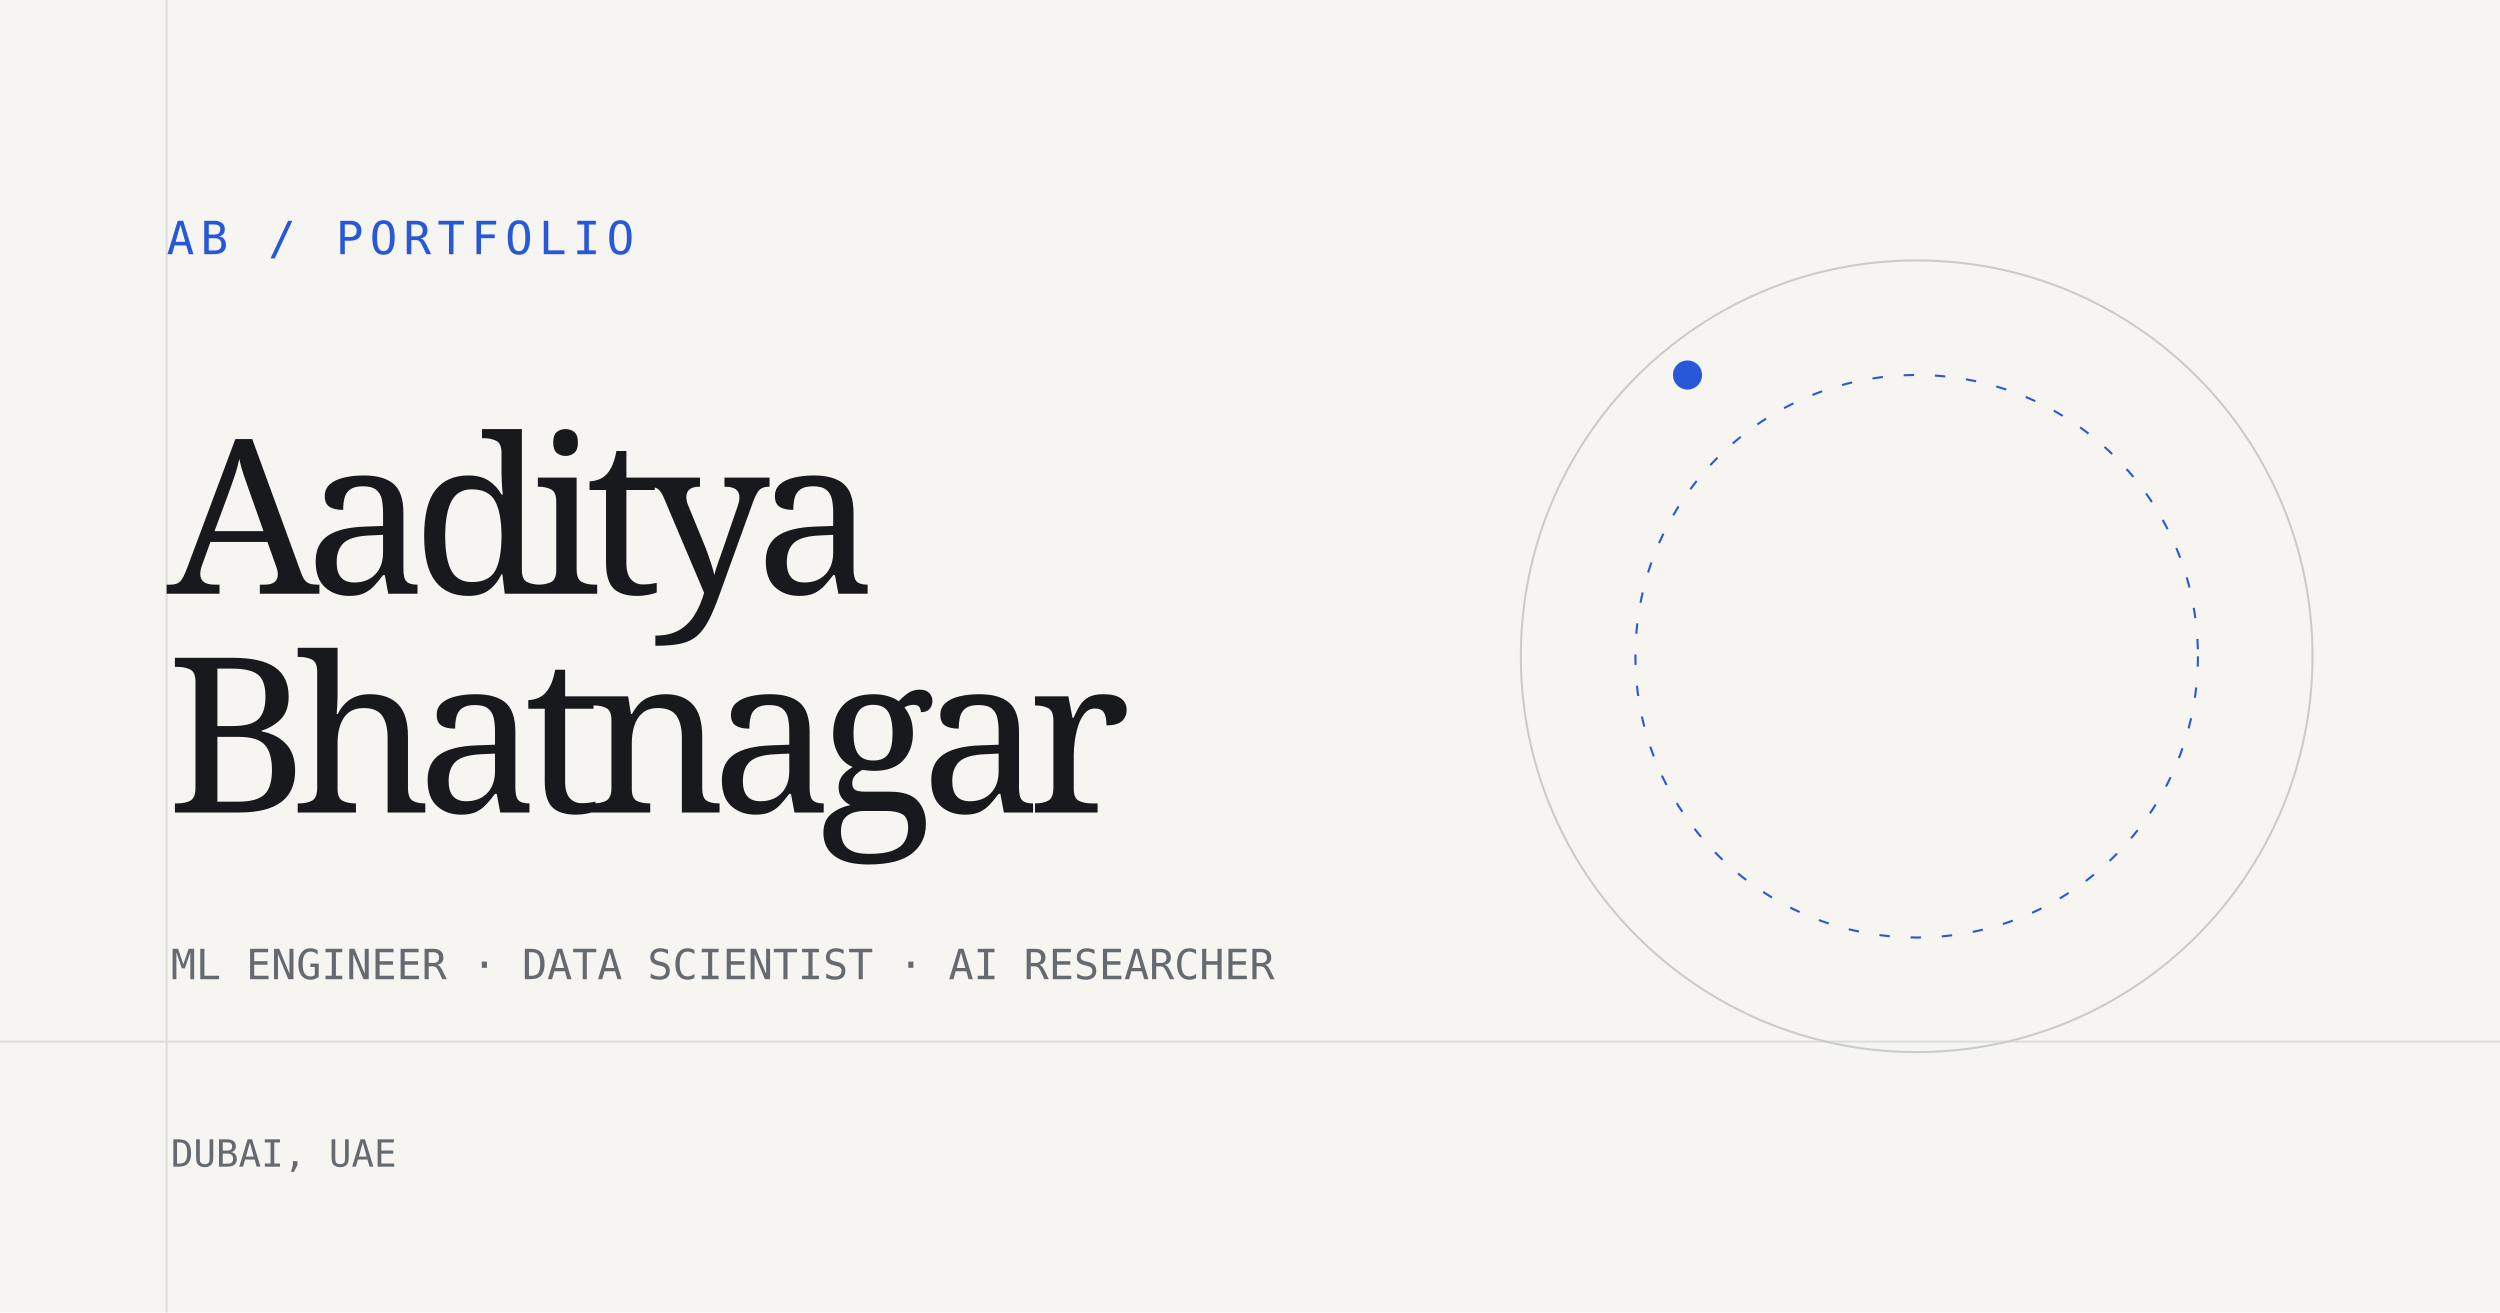
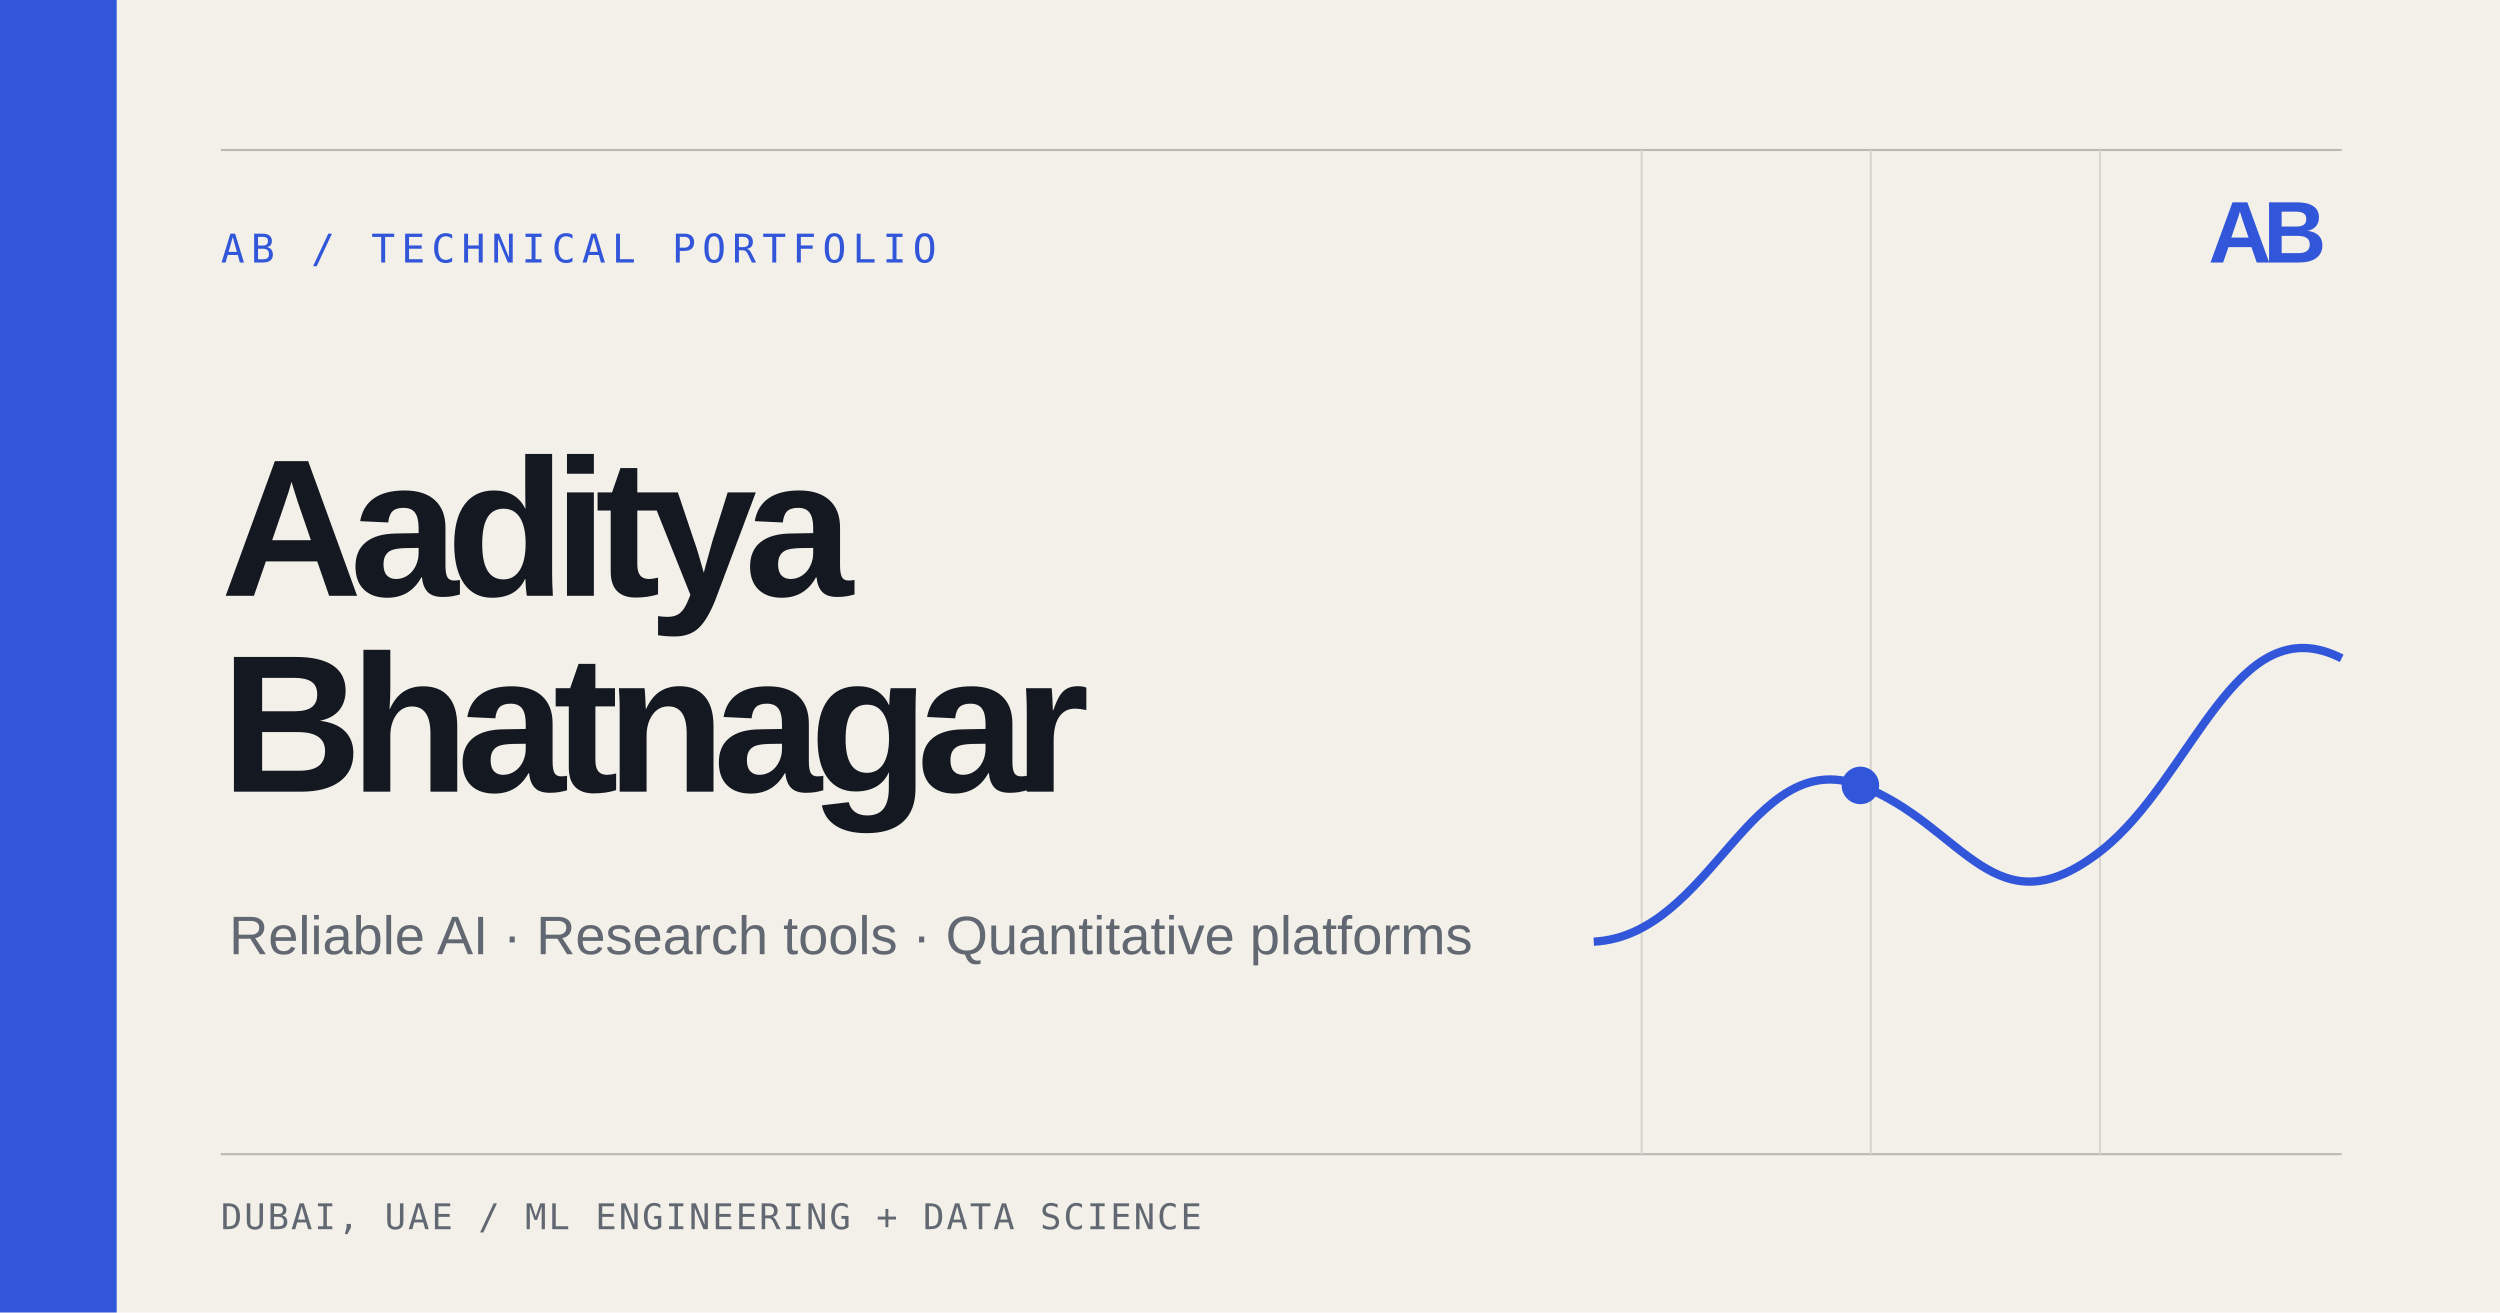
<svg xmlns="http://www.w3.org/2000/svg" width="1200" height="630" viewBox="0 0 1200 630">
-   <rect width="1200" height="630" fill="#f6f5f1" />
-   <path d="M0 500h1200M80 0v630" stroke="#dddeda" />
-   <circle cx="920" cy="315" r="190" fill="none" stroke="#c9ccc9" />
-   <circle cx="920" cy="315" r="135" fill="none" stroke="#2857d7" stroke-dasharray="5 10" />
-   <circle cx="810" cy="180" r="7" fill="#2857d7" />
-   <text x="80" y="122" fill="#2857d7" font-family="monospace" font-size="22" letter-spacing="3">AB / PORTFOLIO</text>
-   <text x="80" y="285" fill="#17191c" font-family="Georgia, serif" font-size="104" letter-spacing="-7">Aaditya</text>
-   <text x="80" y="390" fill="#17191c" font-family="Georgia, serif" font-size="104" letter-spacing="-7">Bhatnagar</text>
-   <text x="82" y="470" fill="#646a70" font-family="monospace" font-size="20">ML ENGINEER · DATA SCIENTIST · AI RESEARCHER</text>
-   <text x="82" y="560" fill="#646a70" font-family="monospace" font-size="18">DUBAI, UAE</text>
+   <rect width="1200" height="630" fill="#f2f0e9" />
+   <rect x="0" y="0" width="56" height="630" fill="#3156d9" />
+   <path d="M106 72h1018M106 554h1018" stroke="#b9b8b2" />
+   <path d="M788 72v482M898 72v482M1008 72v482" stroke="#d7d5ce" />
+   <path d="M765 452c57-3 75-95 128-75 50 19 64 72 116 31 44-35 64-118 115-92" fill="none" stroke="#3156d9" stroke-width="4" />
+   <circle cx="893" cy="377" r="9" fill="#3156d9" />
+   <text x="106" y="126" fill="#3156d9" font-family="monospace" font-size="19" letter-spacing="3">AB / TECHNICAL PORTFOLIO</text>
+   <text x="106" y="286" fill="#141820" font-family="Arial, sans-serif" font-size="94" font-weight="600" letter-spacing="-6">Aaditya</text>
+   <text x="106" y="380" fill="#141820" font-family="Arial, sans-serif" font-size="94" font-weight="600" letter-spacing="-6">Bhatnagar</text>
+   <text x="110" y="458" fill="#626872" font-family="Arial, sans-serif" font-size="26">Reliable AI · Research tools · Quantitative platforms</text>
+   <text x="106" y="590" fill="#626872" font-family="monospace" font-size="17" letter-spacing="1">DUBAI, UAE  /  ML ENGINEERING + DATA SCIENCE</text>
+   <text x="1060" y="126" fill="#3156d9" font-family="Arial, sans-serif" font-size="42" font-weight="700" letter-spacing="-4">AB</text>
</svg>
